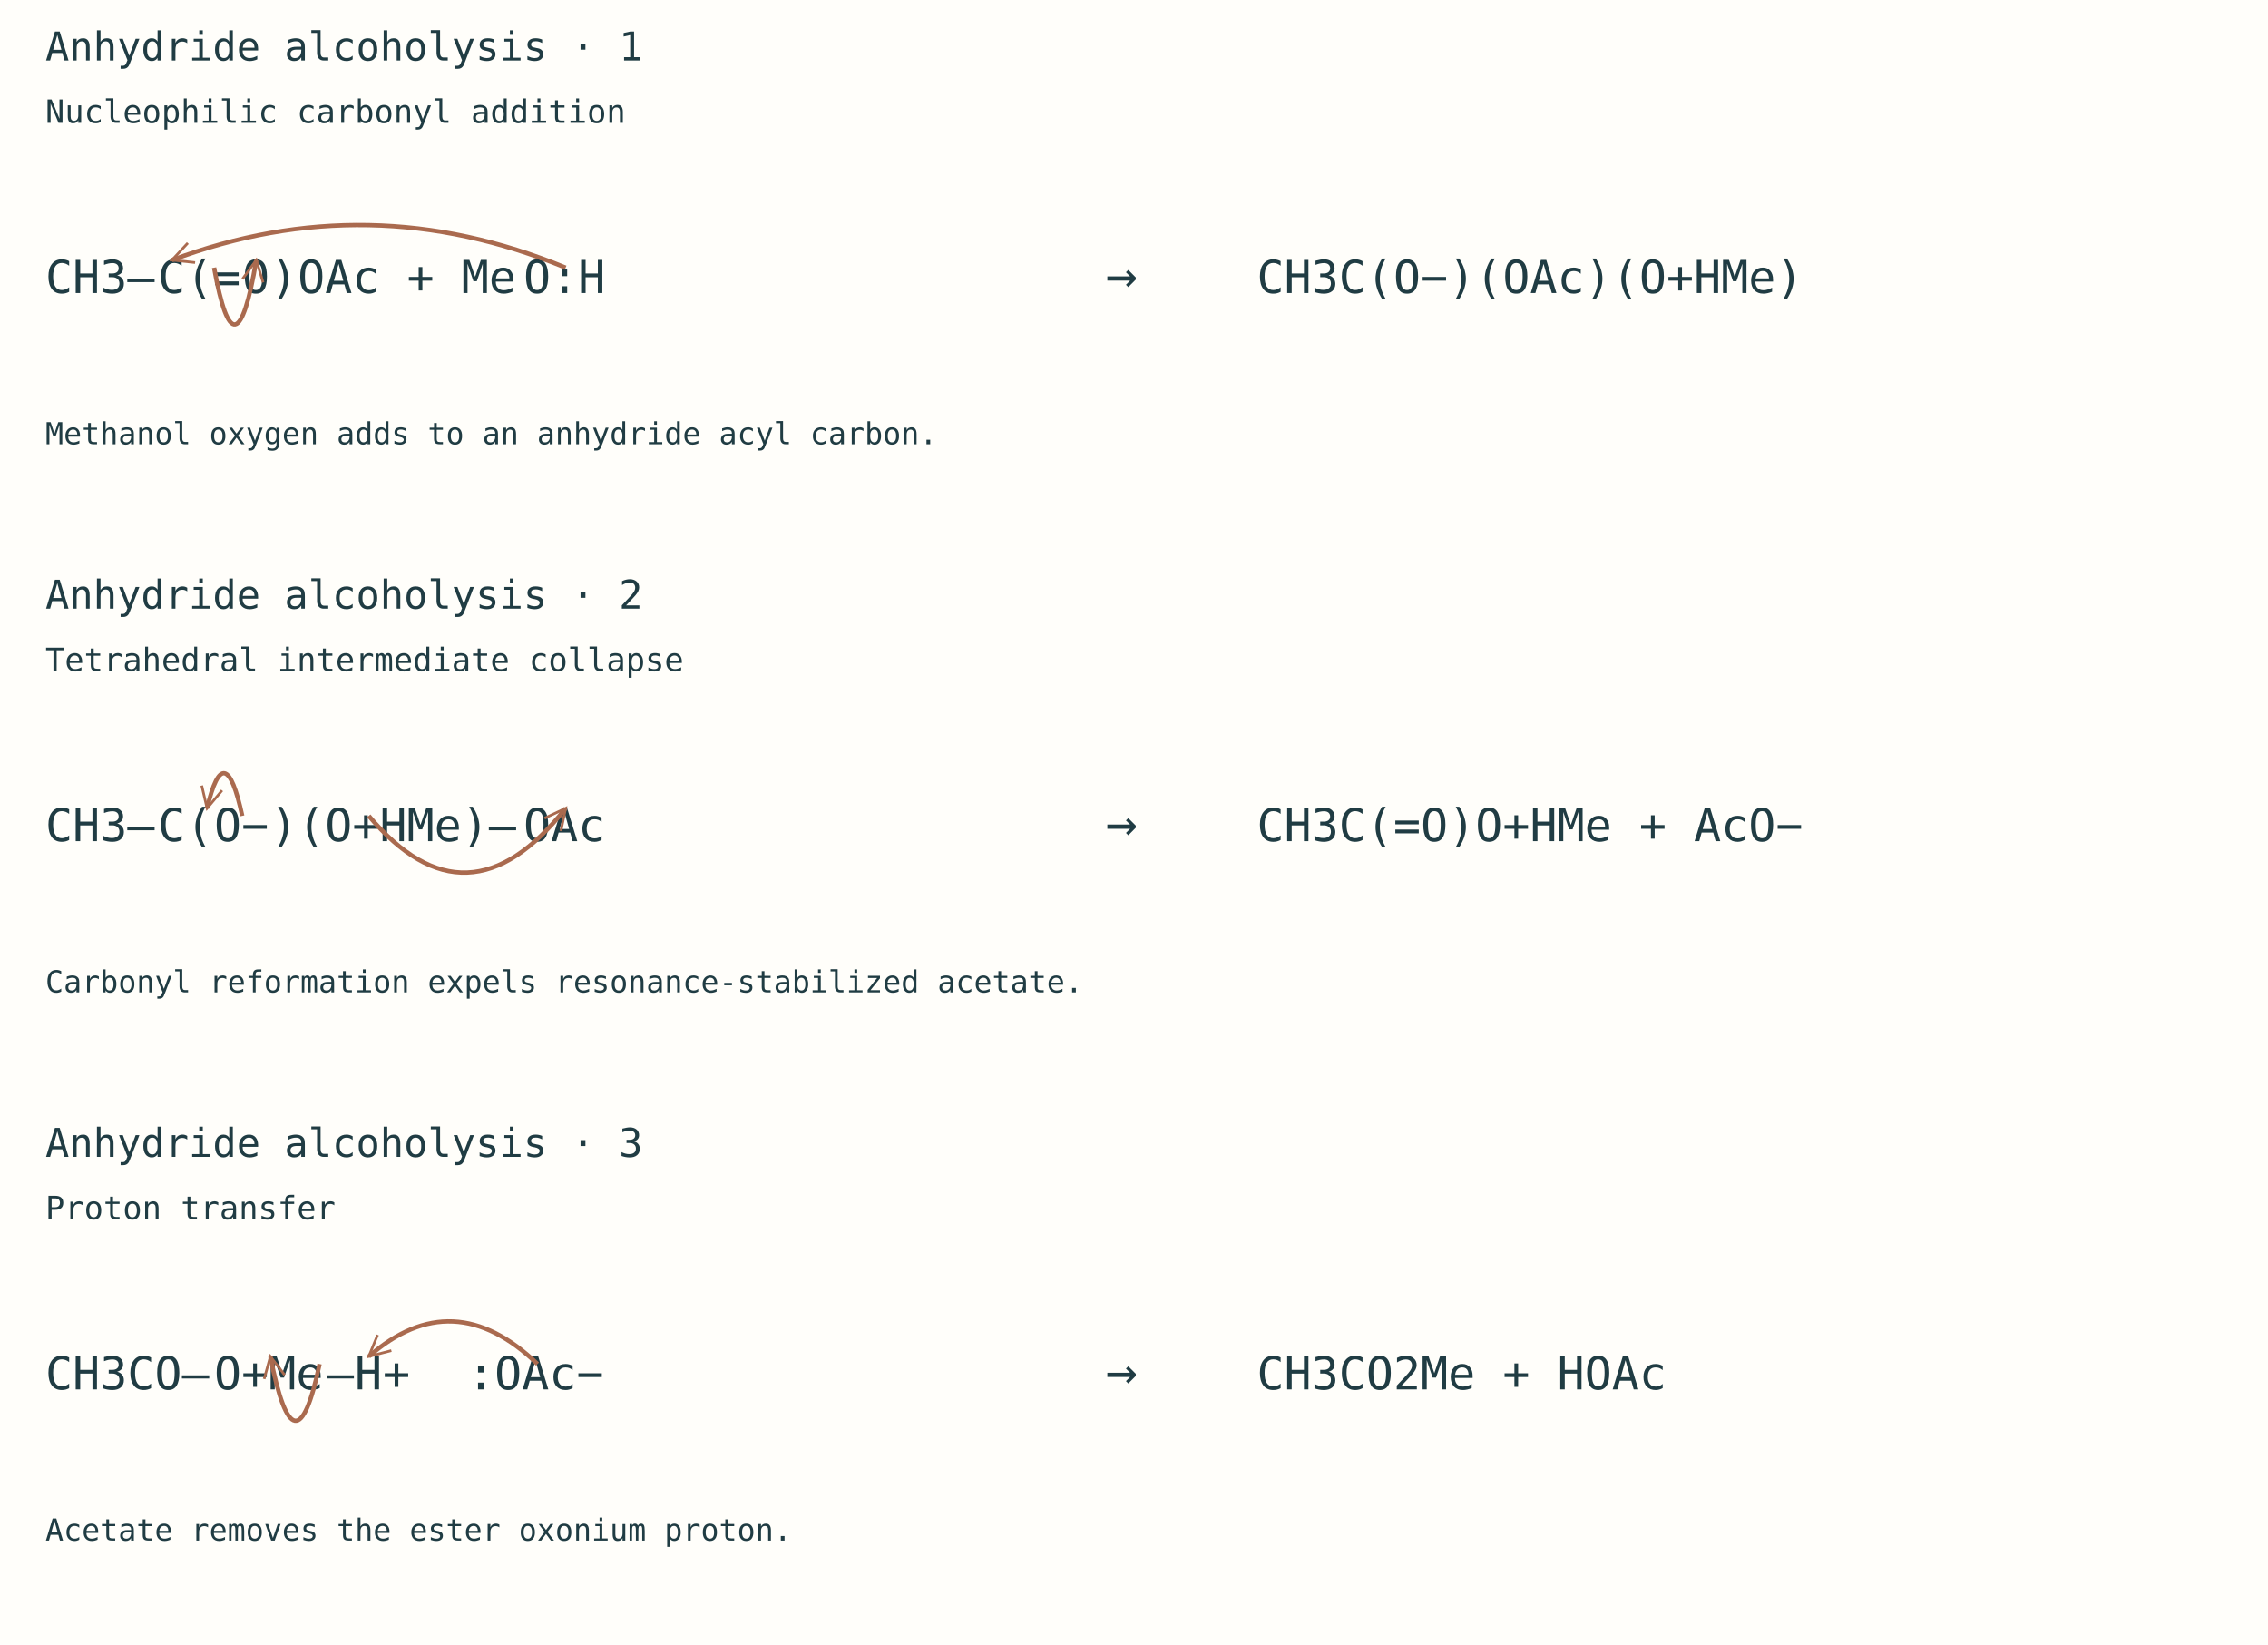
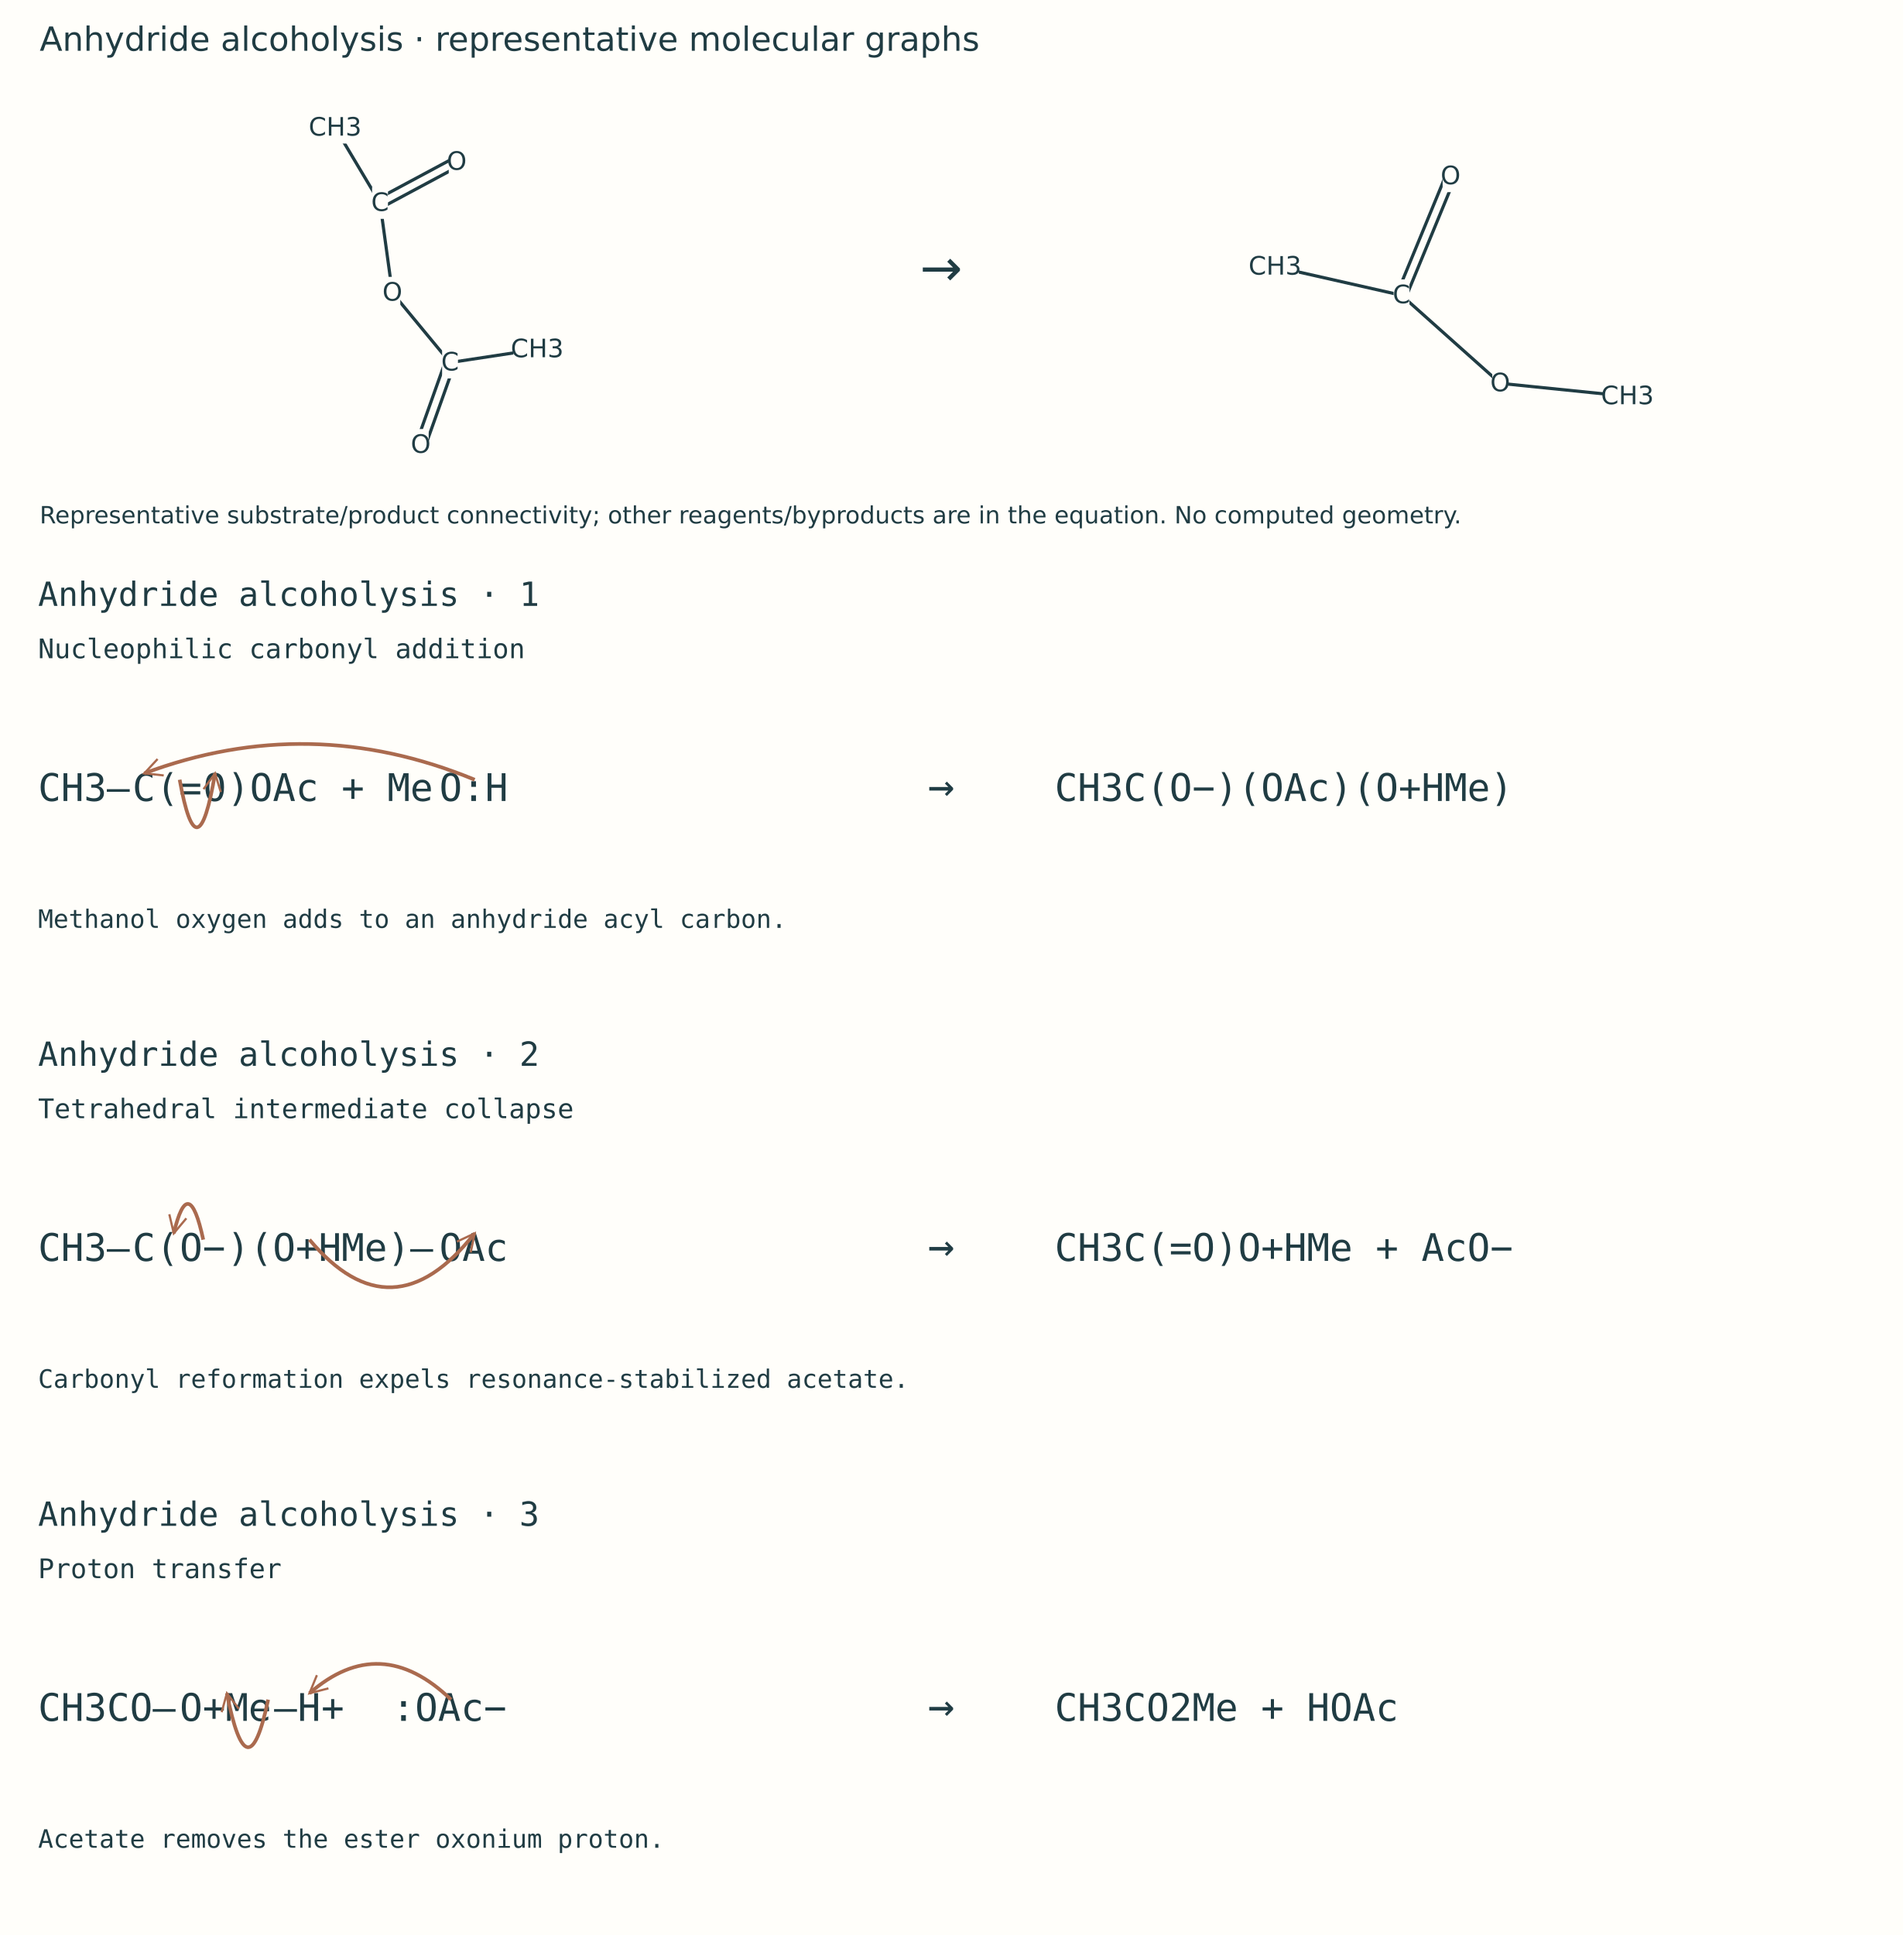
- <svg xmlns="http://www.w3.org/2000/svg" viewBox="0 0 1200 870">
-   <g transform="translate(0,0)">
+ <svg xmlns="http://www.w3.org/2000/svg" viewBox="0 0 1200 1220">
+   <g font-family="DejaVu Sans,sans-serif">
+     <rect width="1200" height="350" fill="#fffefa" />
+     <text x="25" y="32" font-size="21" fill="#203c43">Anhydride alcoholysis · representative molecular graphs</text>
+     <path d="M338.70,220.23 L283.75,228.58" stroke="#203c43" stroke-width="2" fill="none" />
+     <path d="M286.57,229.58 L268.09,281.51" stroke="#203c43" stroke-width="2" fill="none" />
+     <path d="M280.92,227.57 L262.44,279.49" stroke="#203c43" stroke-width="2" fill="none" />
+     <path d="M283.75,228.58 L247.39,184.56" stroke="#203c43" stroke-width="2" fill="none" />
+     <path d="M247.39,184.56 L239.61,127.99" stroke="#203c43" stroke-width="2" fill="none" />
+     <path d="M239.61,127.99 L211.30,80.50" stroke="#203c43" stroke-width="2" fill="none" />
+     <path d="M238.19,125.34 L286.52,99.42" stroke="#203c43" stroke-width="2" fill="none" />
+     <path d="M241.03,130.63 L289.35,104.70" stroke="#203c43" stroke-width="2" fill="none" />
+     <rect x="323.70" y="210.23" width="30" height="20" fill="#fffefa" />
+     <text x="338.70" y="225.23" font-size="16" text-anchor="middle" fill="#203c43">CH3</text>
+     <rect x="278.75" y="218.58" width="10" height="20" fill="#fffefa" />
+     <text x="283.75" y="233.58" font-size="16" text-anchor="middle" fill="#203c43">C</text>
+     <rect x="260.27" y="270.50" width="10" height="20" fill="#fffefa" />
+     <text x="265.27" y="285.50" font-size="16" text-anchor="middle" fill="#203c43">O</text>
+     <rect x="242.39" y="174.56" width="10" height="20" fill="#fffefa" />
+     <text x="247.39" y="189.56" font-size="16" text-anchor="middle" fill="#203c43">O</text>
+     <rect x="234.61" y="117.99" width="10" height="20" fill="#fffefa" />
+     <text x="239.61" y="132.99" font-size="16" text-anchor="middle" fill="#203c43">C</text>
+     <rect x="196.30" y="70.50" width="30" height="20" fill="#fffefa" />
+     <text x="211.30" y="85.50" font-size="16" text-anchor="middle" fill="#203c43">CH3</text>
+     <rect x="282.94" y="92.06" width="10" height="20" fill="#fffefa" />
+     <text x="287.94" y="107.06" font-size="16" text-anchor="middle" fill="#203c43">O</text>
+     <path d="M1026.10,249.85 L945.88,241.69" stroke="#203c43" stroke-width="2" fill="none" />
+     <path d="M945.88,241.69 L883.67,186.17" stroke="#203c43" stroke-width="2" fill="none" />
+     <path d="M883.67,186.17 L803.90,168.13" stroke="#203c43" stroke-width="2" fill="none" />
+     <path d="M880.89,185.03 L911.82,110.00" stroke="#203c43" stroke-width="2" fill="none" />
+     <path d="M886.44,187.31 L917.36,112.29" stroke="#203c43" stroke-width="2" fill="none" />
+     <rect x="1011.10" y="239.85" width="30" height="20" fill="#fffefa" />
+     <text x="1026.10" y="254.85" font-size="16" text-anchor="middle" fill="#203c43">CH3</text>
+     <rect x="940.88" y="231.69" width="10" height="20" fill="#fffefa" />
+     <text x="945.88" y="246.69" font-size="16" text-anchor="middle" fill="#203c43">O</text>
+     <rect x="878.67" y="176.17" width="10" height="20" fill="#fffefa" />
+     <text x="883.67" y="191.17" font-size="16" text-anchor="middle" fill="#203c43">C</text>
+     <rect x="788.90" y="158.13" width="30" height="20" fill="#fffefa" />
+     <text x="803.90" y="173.13" font-size="16" text-anchor="middle" fill="#203c43">CH3</text>
+     <rect x="909.59" y="101.15" width="10" height="20" fill="#fffefa" />
+     <text x="914.59" y="116.15" font-size="16" text-anchor="middle" fill="#203c43">O</text>
+     <text x="580" y="180" font-size="32" fill="#203c43">→</text>
+     <text x="25" y="330" font-size="15" fill="#203c43">Representative substrate/product connectivity; other reagents/byproducts are in the equation. No computed geometry.</text>
+   </g>
+   <g transform="translate(0,350)">
    <rect width="1200" height="290" fill="#fffefa" />
    <defs>
      <marker id="anhydride-alcoholysis-1-pair" viewBox="0 0 10 10" refX="9" refY="5" markerWidth="6" markerHeight="6" orient="auto">
        <path d="M1 1L9 5L1 9" fill="none" stroke="#aa6a4e" />
      </marker>
      <marker id="anhydride-alcoholysis-1-fish" viewBox="0 0 10 10" refX="9" refY="5" markerWidth="6" markerHeight="6" orient="auto">
        <path d="M1 1L9 5" fill="none" stroke="#aa6a4e" />
      </marker>
    </defs>
    <g fill="#203c43" font-family="DejaVu Sans Mono,monospace">
      <text x="24" y="32" font-size="21">Anhydride alcoholysis · 1</text>
      <text x="24" y="65" font-size="17">Nucleophilic carbonyl addition</text>
      <text x="585" y="155" font-size="28">→</text>
      <text x="24.00" y="155" font-size="24.00">CH3–</text>
      <text x="83.52" y="155" font-size="24.00">C</text>
      <text x="98.40" y="155" font-size="24.00">(=</text>
      <text x="128.16" y="155" font-size="24.00">O</text>
      <text x="143.04" y="155" font-size="24.00">)OAc + Me</text>
      <text x="276.96" y="155" font-size="24.00">O:H</text>
      <text x="665.00" y="155" font-size="24.00">CH3C(O−)(OAc)(O+HMe)</text>
      <path data-electrons="2" d="M299.28,141.60 Q195.12,98.60 90.96,137.60" fill="none" stroke="#aa6a4e" stroke-width="2.3" marker-end="url(#anhydride-alcoholysis-1-pair)" />
      <path data-electrons="2" d="M113.28,141.60 Q124.44,203.60 135.60,137.60" fill="none" stroke="#aa6a4e" stroke-width="2.3" marker-end="url(#anhydride-alcoholysis-1-pair)" />
      <text x="24" y="235" font-size="16">Methanol oxygen adds to an anhydride acyl carbon.</text>
    </g>
  </g>
-   <g transform="translate(0,290)">
+   <g transform="translate(0,640)">
    <rect width="1200" height="290" fill="#fffefa" />
    <defs>
      <marker id="anhydride-alcoholysis-2-pair" viewBox="0 0 10 10" refX="9" refY="5" markerWidth="6" markerHeight="6" orient="auto">
        <path d="M1 1L9 5L1 9" fill="none" stroke="#aa6a4e" />
      </marker>
      <marker id="anhydride-alcoholysis-2-fish" viewBox="0 0 10 10" refX="9" refY="5" markerWidth="6" markerHeight="6" orient="auto">
        <path d="M1 1L9 5" fill="none" stroke="#aa6a4e" />
      </marker>
    </defs>
    <g fill="#203c43" font-family="DejaVu Sans Mono,monospace">
      <text x="24" y="32" font-size="21">Anhydride alcoholysis · 2</text>
      <text x="24" y="65" font-size="17">Tetrahedral intermediate collapse</text>
      <text x="585" y="155" font-size="28">→</text>
      <text x="24.00" y="155" font-size="24.00">CH3–</text>
      <text x="83.52" y="155" font-size="24.00">C</text>
      <text x="98.40" y="155" font-size="24.00">(</text>
      <text x="113.28" y="155" font-size="24.00">O−</text>
      <text x="143.04" y="155" font-size="24.00">)(O+HMe)–</text>
      <text x="276.96" y="155" font-size="24.00">OAc</text>
      <text x="665.00" y="155" font-size="24.00">CH3C(=O)O+HMe + AcO−</text>
      <path data-electrons="2" d="M128.16,141.60 Q118.86,98.60 109.56,137.60" fill="none" stroke="#aa6a4e" stroke-width="2.3" marker-end="url(#anhydride-alcoholysis-2-pair)" />
      <path data-electrons="2" d="M195.12,141.60 Q247.20,203.60 299.28,137.60" fill="none" stroke="#aa6a4e" stroke-width="2.3" marker-end="url(#anhydride-alcoholysis-2-pair)" />
      <text x="24" y="235" font-size="16">Carbonyl reformation expels resonance-stabilized acetate.</text>
    </g>
  </g>
-   <g transform="translate(0,580)">
+   <g transform="translate(0,930)">
    <rect width="1200" height="290" fill="#fffefa" />
    <defs>
      <marker id="anhydride-alcoholysis-3-pair" viewBox="0 0 10 10" refX="9" refY="5" markerWidth="6" markerHeight="6" orient="auto">
        <path d="M1 1L9 5L1 9" fill="none" stroke="#aa6a4e" />
      </marker>
      <marker id="anhydride-alcoholysis-3-fish" viewBox="0 0 10 10" refX="9" refY="5" markerWidth="6" markerHeight="6" orient="auto">
        <path d="M1 1L9 5" fill="none" stroke="#aa6a4e" />
      </marker>
    </defs>
    <g fill="#203c43" font-family="DejaVu Sans Mono,monospace">
      <text x="24" y="32" font-size="21">Anhydride alcoholysis · 3</text>
      <text x="24" y="65" font-size="17">Proton transfer</text>
      <text x="585" y="155" font-size="28">→</text>
      <text x="24.00" y="155" font-size="24.00">CH3CO–</text>
      <text x="113.28" y="155" font-size="24.00">O+Me</text>
      <text x="172.80" y="155" font-size="24.00">–</text>
      <text x="187.68" y="155" font-size="24.00">H</text>
      <text x="202.56" y="155" font-size="24.00"> + </text>
      <text x="247.20" y="155" font-size="24.00">:OAc−</text>
      <text x="665.00" y="155" font-size="24.00">CH3CO2Me + HOAc</text>
      <path data-electrons="2" d="M284.40,141.60 Q239.76,98.60 195.12,137.60" fill="none" stroke="#aa6a4e" stroke-width="2.3" marker-end="url(#anhydride-alcoholysis-3-pair)" />
      <path data-electrons="2" d="M169.08,141.60 Q156.06,203.60 143.04,137.60" fill="none" stroke="#aa6a4e" stroke-width="2.3" marker-end="url(#anhydride-alcoholysis-3-pair)" />
      <text x="24" y="235" font-size="16">Acetate removes the ester oxonium proton.</text>
    </g>
  </g>
</svg>
